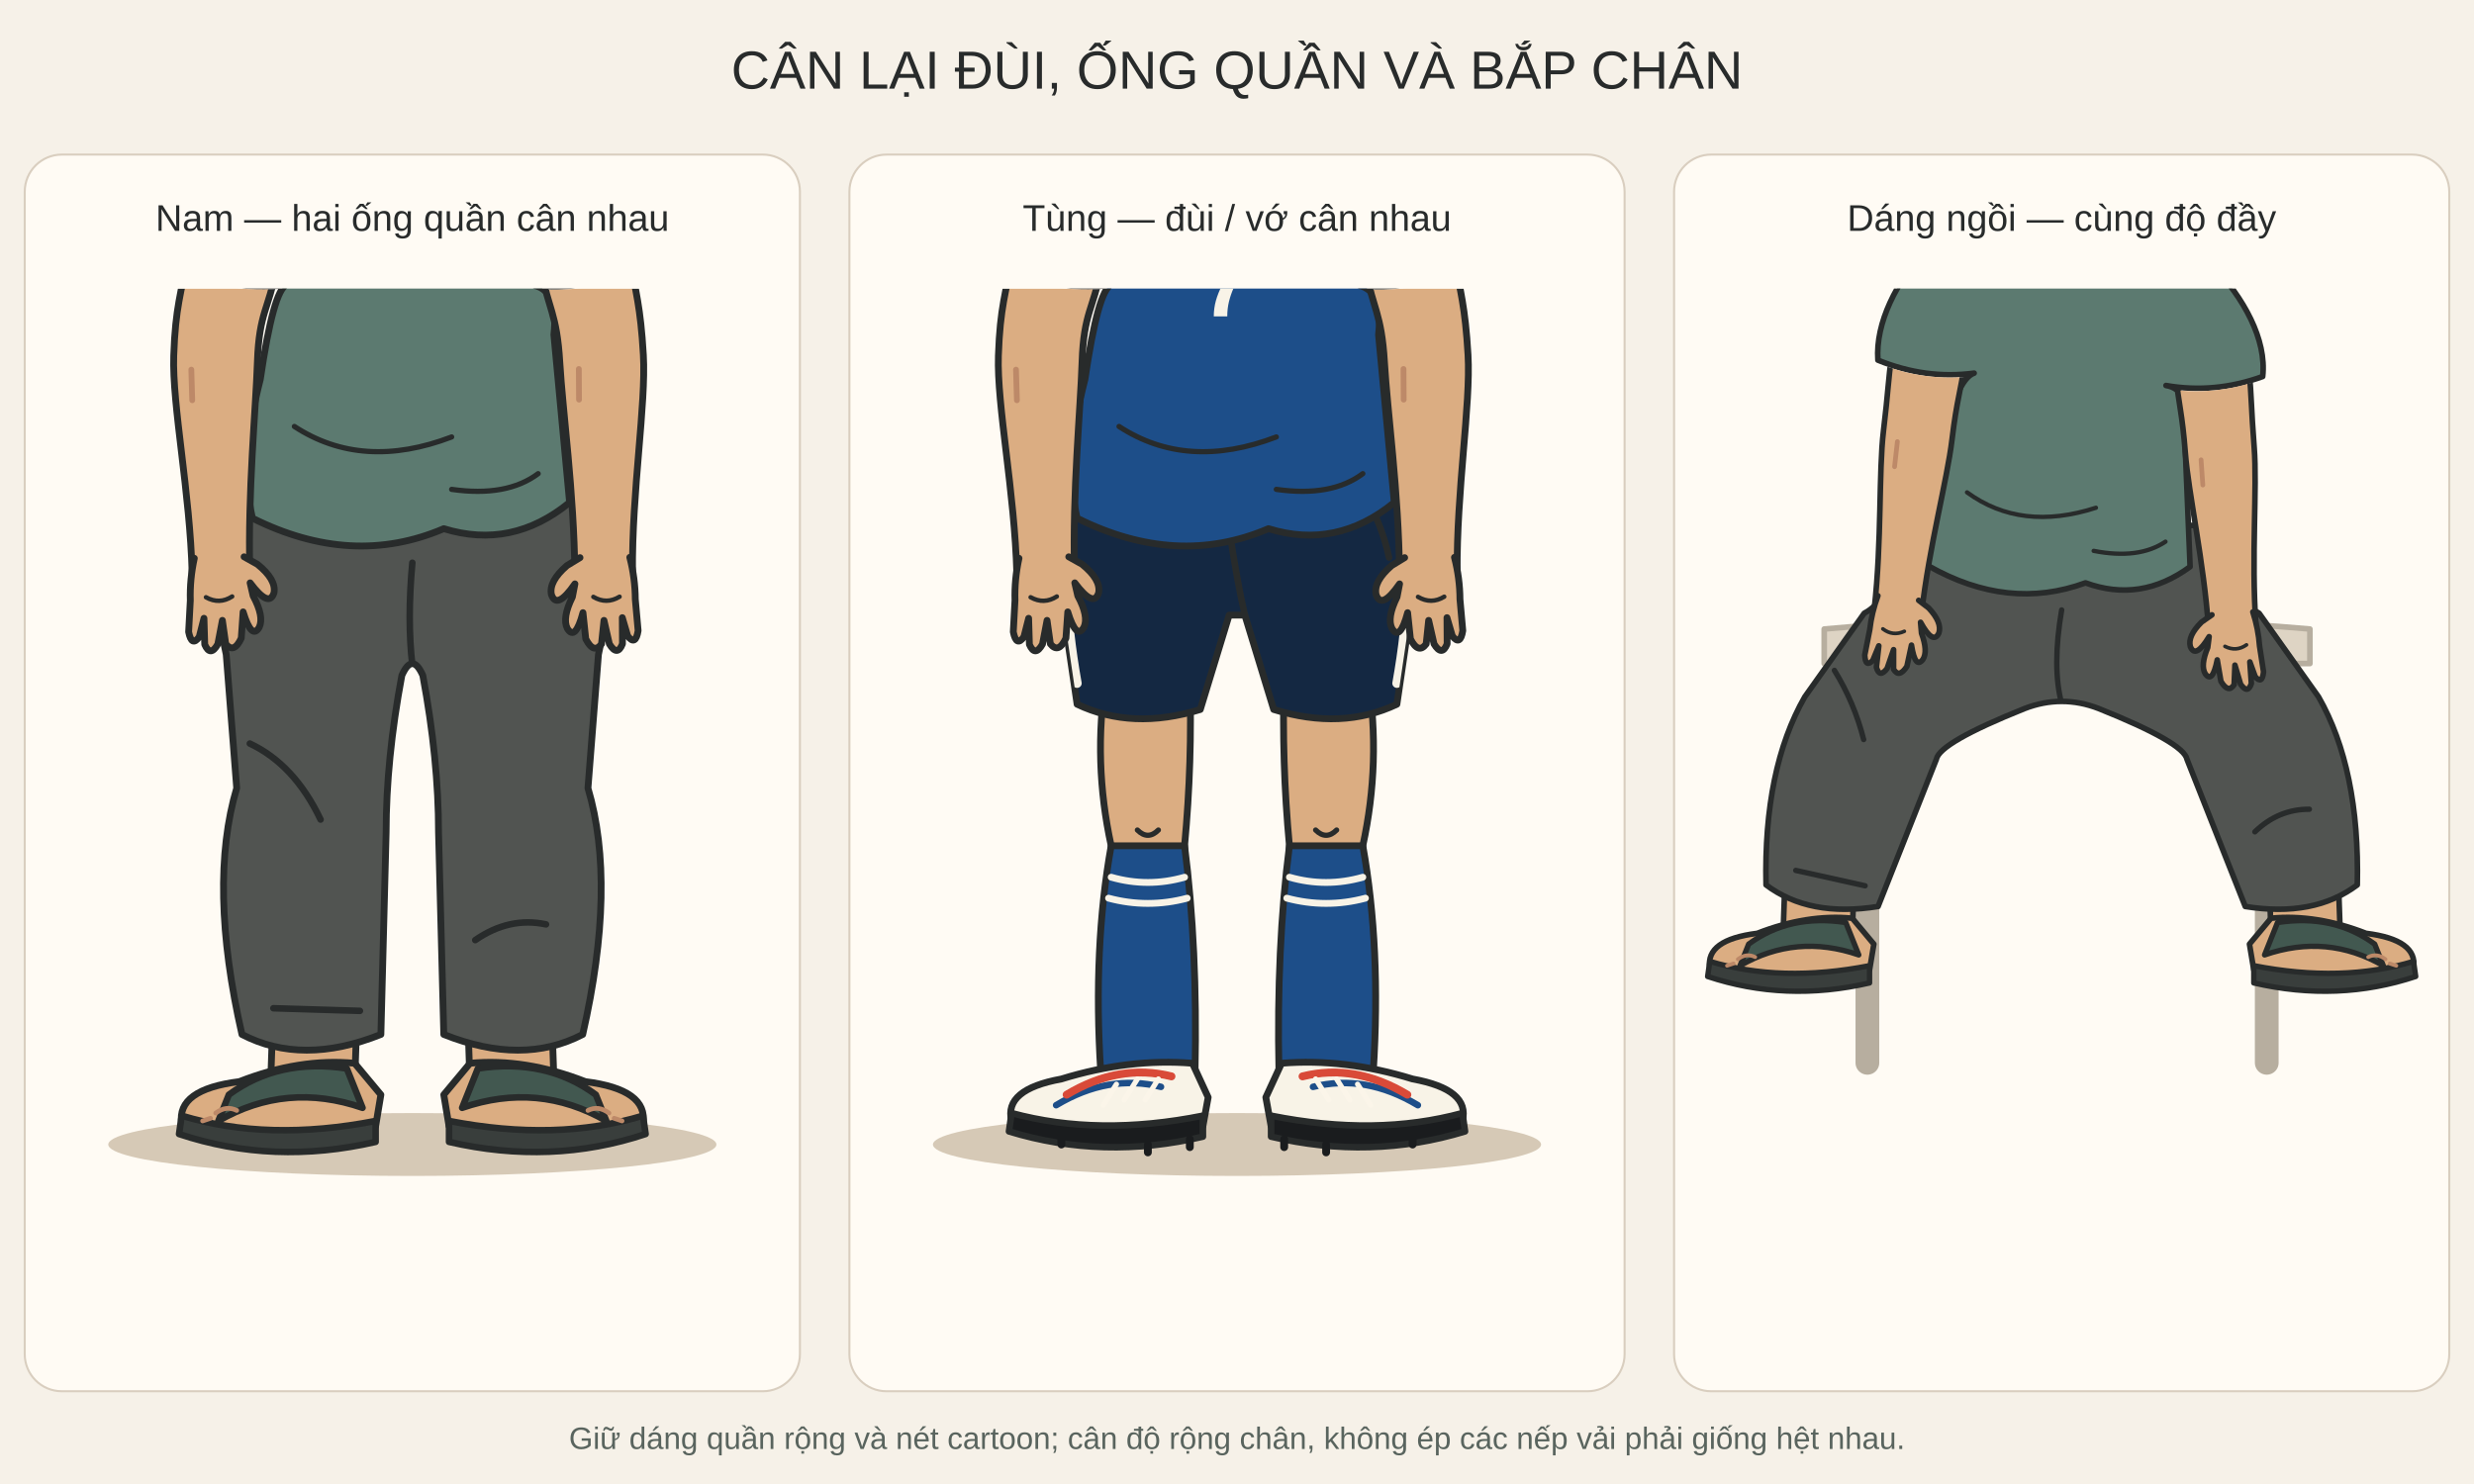
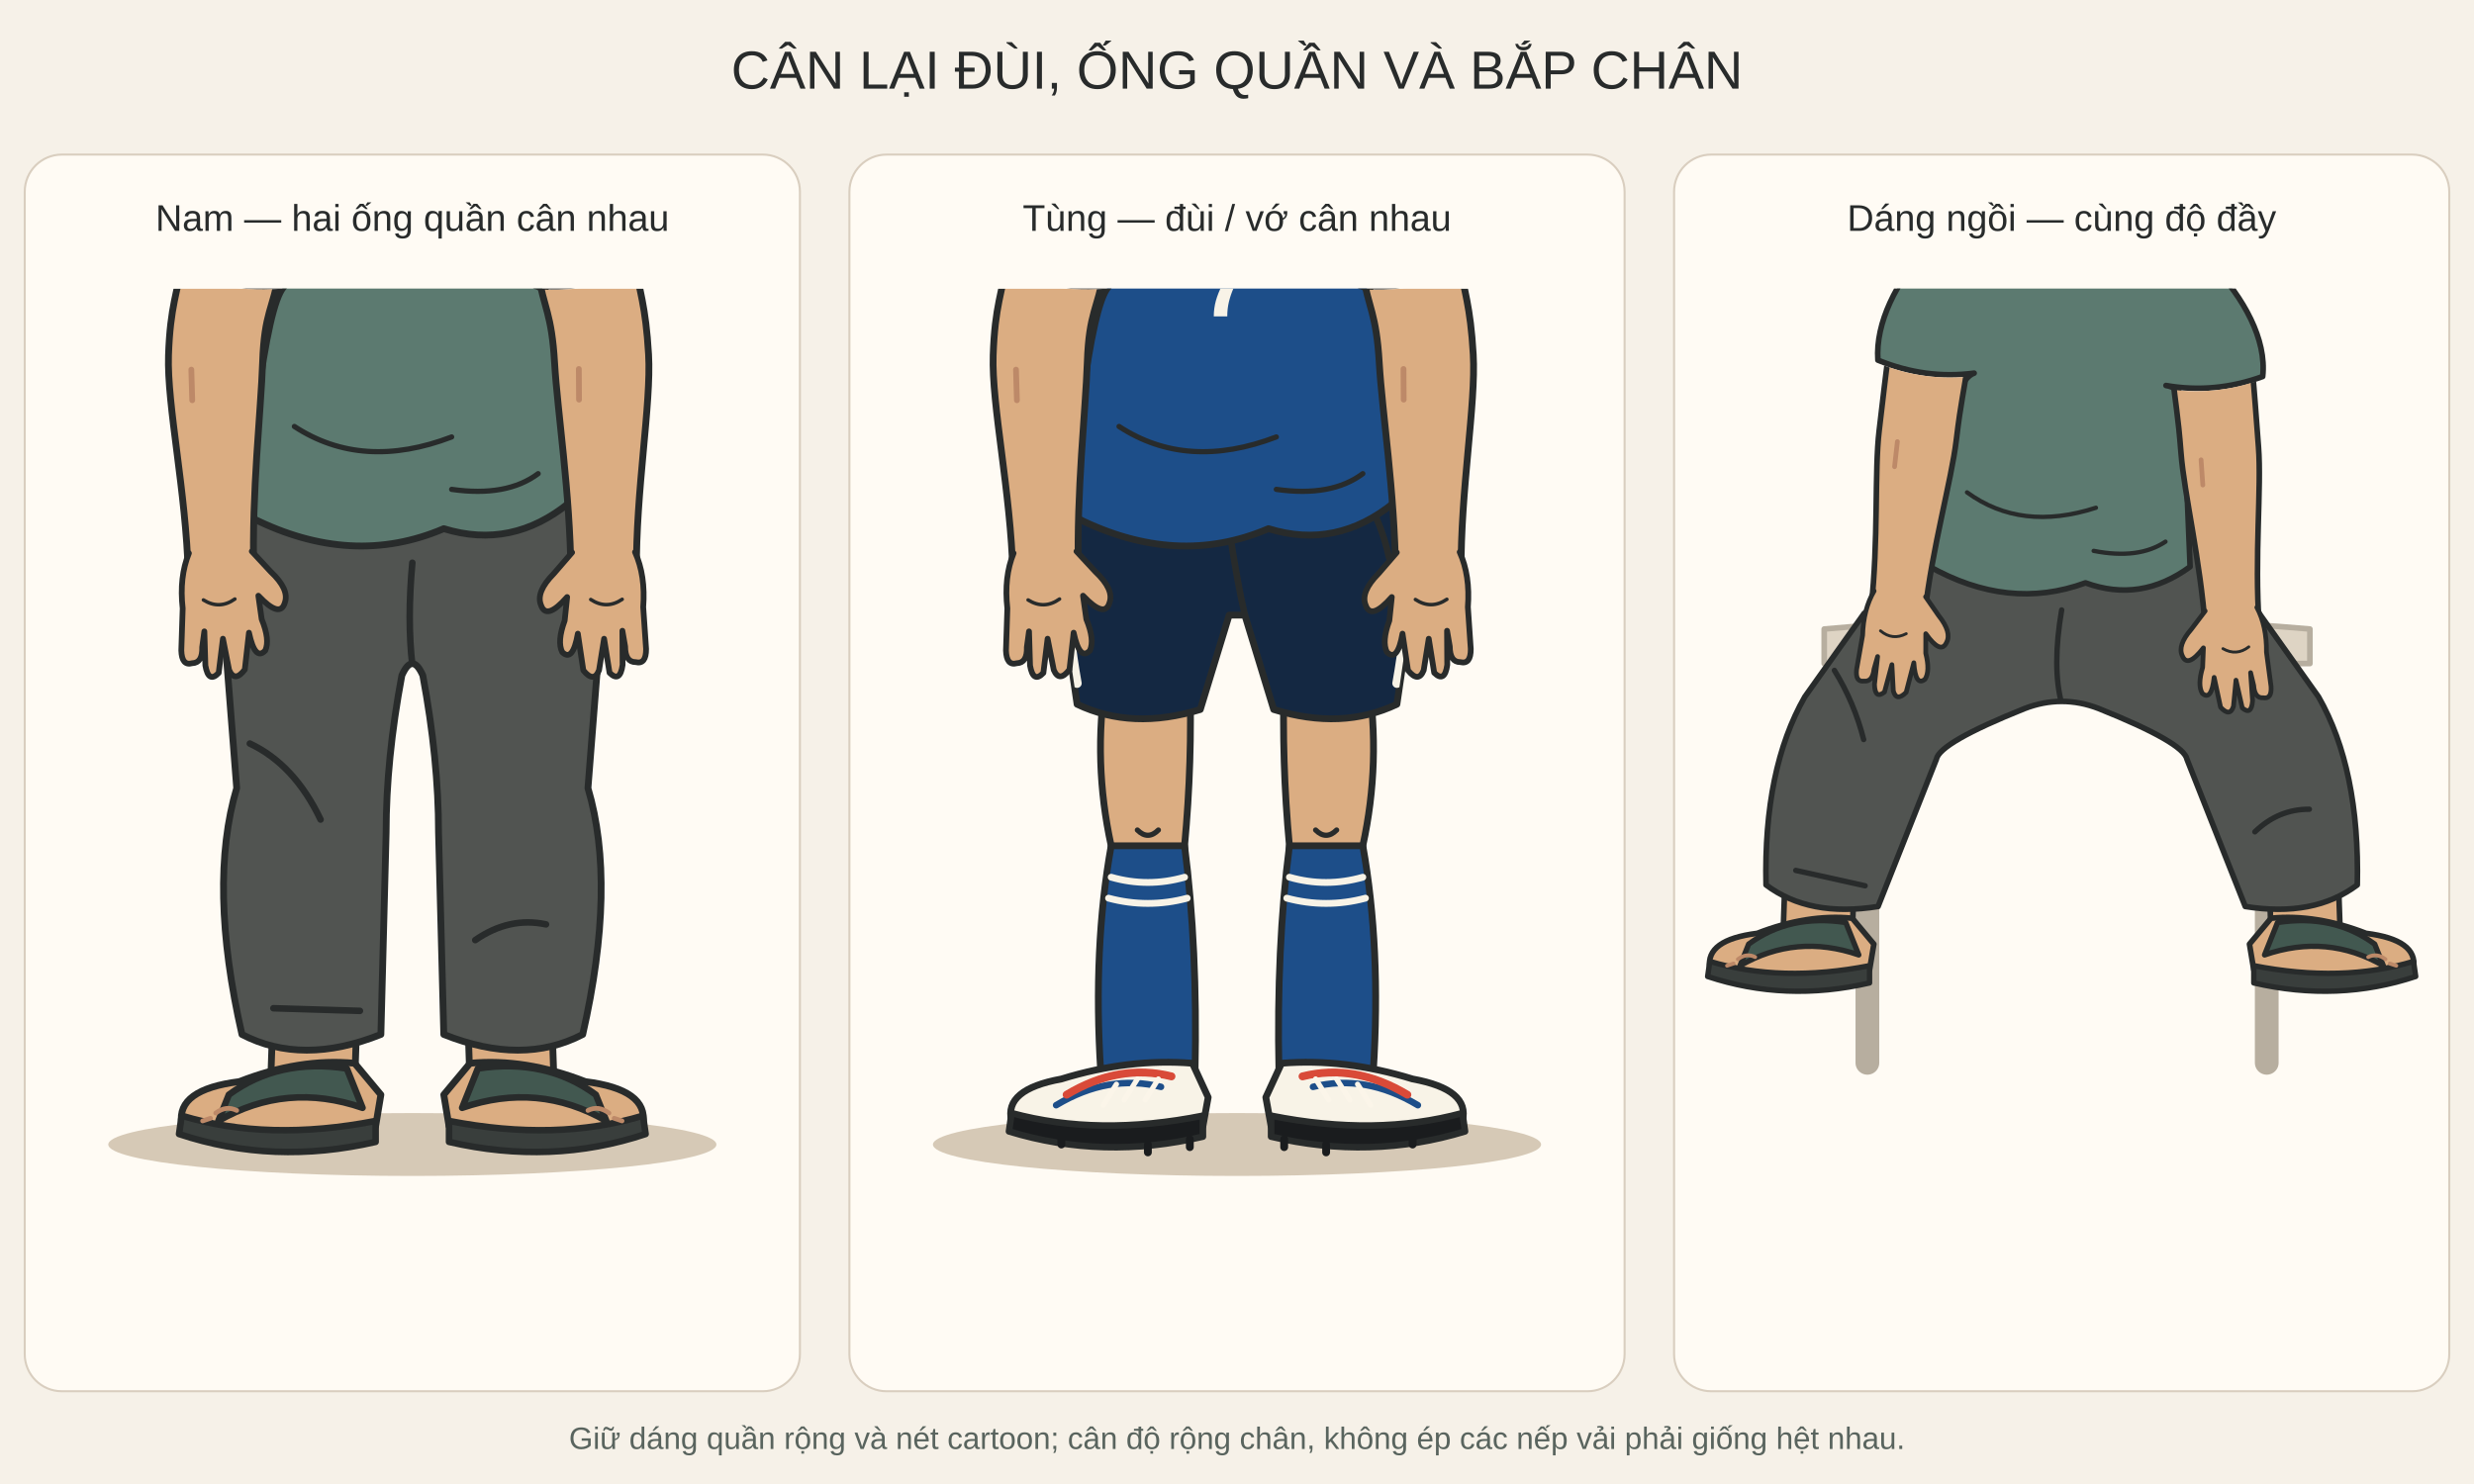
<svg xmlns="http://www.w3.org/2000/svg" width="1200" height="720" viewBox="0 0 1200 720">
  <rect width="1200" height="720" fill="#f6f1e8" />
  <text x="600" y="43" text-anchor="middle" font-family="Arial,sans-serif" font-size="26" fill="#282b2b">CÂN LẠI ĐÙI, ỐNG QUẦN VÀ BẮP CHÂN</text>
  <g>
    <rect x="12" y="75" width="376" height="600" rx="18" fill="#fffbf4" stroke="#d9cebf" />
    <text x="200" y="112" text-anchor="middle" font-family="Arial,sans-serif" font-size="18" fill="#282b2b">Nam — hai ống quần cân nhau</text>
    <svg x="22" y="140" width="356" height="500" viewBox="-140 300 280 320">
      <g transform="translate(0 0) scale(1)" stroke="#282b2b" stroke-width="2.6" stroke-linecap="round" stroke-linejoin="round" data-cast="nam">
        <g stroke="#b7ae9f" fill="#ded4c4">
          <ellipse cx="0" cy="590" rx="116" ry="12" fill="#d6c9b6" stroke="none" />
        </g>
        <g>
          <g transform="translate(-35 560) scale(-1 1)">
            <path d="M -14 -23 L -13 7 Q 3 13 19 5 L 18 -24 Z" fill="#dbad82" />
            <path d="M -13 -1 Q 8 -3 31 6 Q 55 9 53 22 Q 21 34 -21 23 L -23 11 Z" fill="#dbad82" />
            <path d="M -21 21 Q 20 29 53 19 L 54 26 Q 18 38 -21 29 Z" fill="#393e3c" stroke-width="2.5" />
            <path d="M -10 1 Q 16 -3 35 11 L 39 21 Q 13 6 -16 16 Z" fill="#425850" stroke-width="2.5" />
            <path d="M 32 17 Q 36 15 40 18 M 42 20 L 45 21" fill="none" stroke="#bd8968" stroke-width="1.8" />
          </g>
        </g>
        <g>
          <g transform="translate(35 560) scale(1 1)">
            <path d="M -14 -23 L -13 7 Q 3 13 19 5 L 18 -24 Z" fill="#dbad82" />
            <path d="M -13 -1 Q 8 -3 31 6 Q 55 9 53 22 Q 21 34 -21 23 L -23 11 Z" fill="#dbad82" />
            <path d="M -21 21 Q 20 29 53 19 L 54 26 Q 18 38 -21 29 Z" fill="#393e3c" stroke-width="2.5" />
            <path d="M -10 1 Q 16 -3 35 11 L 39 21 Q 13 6 -16 16 Z" fill="#425850" stroke-width="2.5" />
            <path d="M 32 17 Q 36 15 40 18 M 42 20 L 45 21" fill="none" stroke="#bd8968" stroke-width="1.8" />
          </g>
        </g>
        <path d="M -63.000 329.000 Q -80.000 364.000 -71.000 403.000 L -67.000 454.000 Q -78.000 491.000 -65.000 548.000 Q -42.000 560.000 -12.000 548.000 L -10.000 471.000 Q -10.000 443.000 -4.000 411.000 Q 0.000 402.000 4.000 411.000 Q 10.000 443.000 10.000 471.000 L 12.000 548.000 Q 42.000 560.000 65.000 548.000 Q 78.000 491.000 67.000 454.000 L 71.000 403.000 Q 80.000 364.000 63.000 329.000 Z" fill="#515451" data-part="pants" />
        <g clip-path="url(#R3b-pants-details)">
          <path d="M 0.000 368.000 Q -2.000 390.000 0.000 407.000 M -62.000 437.000 Q -45.000 445.000 -35.000 466.000 M 24.000 512.000 Q 37.000 503.000 51.000 506.000 M -53.000 538.000 L -20.000 539.000" fill="none" stroke-width="2.5" />
        </g>
        <defs>
          <clipPath id="R3b-pants-details">
            <path d="M -63.000 329.000 Q -80.000 364.000 -71.000 403.000 L -67.000 454.000 Q -78.000 491.000 -65.000 548.000 Q -42.000 560.000 -12.000 548.000 L -10.000 471.000 Q -10.000 443.000 -4.000 411.000 Q 0.000 402.000 4.000 411.000 Q 10.000 443.000 10.000 471.000 L 12.000 548.000 Q 42.000 560.000 65.000 548.000 Q 78.000 491.000 67.000 454.000 L 71.000 403.000 Q 80.000 364.000 63.000 329.000 Z" />
          </clipPath>
          <mask id="R3b-skin-outside-sleeves" maskUnits="userSpaceOnUse" x="-1000" y="-1000" width="2000" height="2000">
            <rect x="-1000" y="-1000" width="2000" height="2000" fill="white" stroke="none" />
            <path d="M -87.957 181.690 Q -98.455 222.553 -92.422 254.889 Q -70.638 264.401 -47.972 261.904 Q -33.262 232.841 -28.690 191.043 Z" fill="black" stroke="black" stroke-width="2.6" />
            <path d="M 25.624 191.134 Q 28.332 233.237 44.106 262.102 Q 67.766 264.381 88.537 254.970 Q 93.497 222.777 84.866 181.624 Z" fill="black" stroke="black" stroke-width="2.6" />
          </mask>
        </defs>
        <path d="M -26.000 177.000 C -54.000 178.000 -94.036 220.214 -92.422 254.889 Q -70.638 264.401 -47.972 261.904 Q -53.000 264.000 -58.000 298.000 Q -66.000 329.000 -61.000 351.000 Q -23.000 370.000 12.000 355.000 Q 38.000 363.000 60.000 345.000 L 54.000 281.000 Q 56.000 263.000 45.093 261.943 Q 67.766 264.381 89.524 254.811 C 91.047 220.132 42.000 181.000 16.000 178.000 Q -7.000 194.000 -26.000 177.000 Z" fill="#5c7a70" data-part="continuous-shirt" />
        <g stroke-width="1.4" fill="none" />
        <g transform="translate(0 0) rotate(0 0 337)">
          <path d="M -26 179 Q -17 209 0 201 Q 17 200 20 182" fill="none" stroke="#282b2b" stroke-width="2.2" />
          <path d="M -45 316 Q -19 333 15 320 M 15 340 Q 36 343 48 334" fill="none" stroke-width="2" />
          <g transform="rotate(0 -4 178)">
            <g transform="translate(0 0) scale(1)" stroke="#282b2b" stroke-width="3.5" stroke-linejoin="round" stroke-linecap="round">
              <path d="M -28 141 L -28 182 Q -8 201 16 181 L 19 138" fill="#dbad82" />
              <path d="M -26 155 Q -8 171 17 153 L 16 175 Q -7 187 -27 174 Z" fill="#bd8968" stroke="none" />
              <path d="M -55 60 Q -50 25 -9 25 Q 42 24 53 66 L 55 111 Q 72 130 54 146 Q 38 166 6 165 Q -30 163 -45 138 L -58 100 Z" fill="#dbad82" />
              <path d="M -47 87 Q -75 72 -77 99 Q -78 121 -50 125" fill="#dbad82" />
              <path d="M -65 99 Q -57 93 -53 106" fill="none" stroke-width="2.4" />
              <path d="M -51 92 Q -65 79 -61 52 L -71 51 Q -58 27 -38 28 L -43 18 Q -20 18 -6 14 Q 12 12 28 16 Q 40 22 51 37 L 62 43 L 48 59 Q 34 54 22 43 Q 15 63 -4 67 L -1 52 Q -20 75 -41 74 L -43 95 Z" fill="#292a29" />
              <defs>
                <clipPath id="R3b-head-eyes">
                  <ellipse cx="-11" cy="99" rx="17" ry="15" />
                  <ellipse cx="30" cy="96" rx="15" ry="14" />
                </clipPath>
              </defs>
              <ellipse cx="-11" cy="99" rx="17" ry="15" fill="#f8f3e7" stroke-width="2.5" />
              <ellipse cx="30" cy="96" rx="15" ry="14" fill="#f8f3e7" stroke-width="2.5" />
              <g clip-path="url(#R3b-head-eyes)">
                <ellipse cx="-8" cy="102" rx="4" ry="5.5" fill="#282b2b" stroke="none" />
                <ellipse cx="32" cy="99" rx="4" ry="5.5" fill="#282b2b" stroke="none" />
                <circle cx="-7" cy="100" r="1.2" fill="#ffffff" stroke="none" />
                <circle cx="33" cy="97" r="1.2" fill="#ffffff" stroke="none" />
                <path d="M -33 70 L 51 70 L 51 91 L -33 99 Z" fill="#dbad82" stroke-width="2.5" />
              </g>
              <path d="M -28 78 Q -12 74 2 75 M 19 72 Q 33 69 44 70" fill="none" stroke-width="5.5" />
              <circle cx="-32" cy="82" r="2.2" fill="#282b2b" stroke="none" />
              <path d="M 18 106 Q 30 108 26 117 L 17 119" fill="none" stroke-width="2.5" />
              <path d="M 8 139 Q 20 131 25 144 Q 15 149 8 145 Z" fill="#513331" stroke-width="2.5" />
            </g>
          </g>
        </g>
        <g mask="url(#R3b-skin-outside-sleeves)">
          <g>
-             <path d="M -85.799 251.421 C -88.091 265.062 -90.390 270.163 -91.024 289.006 C -91.659 307.848 -84.781 341.168 -83.997 372.277 Q -72.723 382.997 -62.003 371.723 C -62.788 340.614 -59.739 310.105 -59.104 291.263 C -58.470 272.421 -54.560 270.694 -52.269 257.053 Q -66.218 237.472 -85.799 251.421 Z" fill="#dbad82" />
+             <path d="M -87.278 251.172 C -89.570 264.813 -92.385 270.022 -93.019 288.864 C -93.654 307.707 -86.280 341.206 -85.496 372.315 Q -72.685 384.496 -60.504 371.685 C -61.288 340.576 -57.744 310.246 -57.109 291.404 C -56.475 272.562 -53.081 270.943 -50.790 257.302 Q -65.969 235.992 -87.278 251.172 Z" fill="#dbad82" />
            <path d="M -84.31 294.301 q 0.208 7.017 0.347 11.695" stroke="#bd8968" stroke-width="2.2" fill="none" />
          </g>
          <g>
-             <path d="M 49.373 257.052 C 51.676 270.687 55.160 272.672 56.259 291.517 C 57.357 310.362 61.695 340.987 62.001 372.108 Q 73.108 382.999 83.999 371.892 C 83.694 340.771 89.231 307.531 88.133 288.686 C 87.035 269.841 85.201 265.024 82.898 251.389 Q 63.304 237.458 49.373 257.052 Z" fill="#dbad82" />
+             <path d="M 47.894 257.302 C 50.197 270.937 53.168 272.849 54.266 291.694 C 55.365 310.538 60.195 341.001 60.501 372.123 Q 73.123 384.499 85.499 371.877 C 85.194 340.756 91.224 307.354 90.125 288.509 C 89.027 269.665 86.680 264.774 84.377 251.140 Q 63.054 235.979 47.894 257.302 Z" fill="#dbad82" />
            <path d="M 63.521 294.057 q 0.043 7.02 0.072 11.7" stroke="#bd8968" stroke-width="2.2" fill="none" />
          </g>
        </g>
-         <g transform="translate(-73 372) rotate(-1.700236)">
+         <g transform="translate(-73 372) rotate(-1.700236)" data-hand="relaxed" data-side="-1">
          <g transform="scale(1 1)">
            <g>
-               <path d="M -10 -6 Q -12 2 -12 10 L -13 22 Q -12 28 -9 24 L -7 17 L -7 27 Q -5 32 -2 27 L 0 18 L 1 27 Q 4 31 7 25 L 8 15 Q 11 26 14 21 Q 16 17 12 9 L 11 4 Q 18 14 20 8 Q 21 3 14 -3 L 9 -6 Z" fill="#dbad82" stroke="none" />
-               <path d="M -10 -6 Q -12 2 -12 10 L -13 22 Q -12 28 -9 24 L -7 17 L -7 27 Q -5 32 -2 27 L 0 18 L 1 27 Q 4 31 7 25 L 8 15 Q 11 26 14 21 Q 16 17 12 9 L 11 4 Q 18 14 20 8 Q 21 3 14 -3 L 9 -6 " fill="none" />
-               <path d="M -6 9 Q -1 12 4 9" fill="none" stroke-width="1.7" />
-             </g>
-           </g>
-         </g>
-         <g transform="translate(73 372) rotate(-0.3520061)">
+               <path d="M -12 -8 Q -16 1 -15 13 L -16 29 Q -16 35 -12 34 Q -8 34 -8 28 L -7 22 L -7 35 Q -6 42 -2 38 L 0 25 L 2 37 Q 4 42 8 37 L 10 23 Q 12 34 16 30 Q 18 26 15 18 L 14 9 Q 22 18 24 12 Q 26 7 19 0 L 12 -8 Z" fill="#dbad82" stroke="none" />
+               <path d="M -12 -8 Q -16 1 -15 13 L -16 29 Q -16 35 -12 34 Q -8 34 -8 28 L -7 22 L -7 35 Q -6 42 -2 38 L 0 25 L 2 37 Q 4 42 8 37 L 10 23 Q 12 34 16 30 Q 18 26 15 18 L 14 9 Q 22 18 24 12 Q 26 7 19 0 L 12 -8 " fill="none" stroke-width="2.2" />
+               <path d="M -7 10 Q -1 14 5 10" fill="none" stroke-width="1.35" />
+             </g>
+           </g>
+         </g>
+         <g transform="translate(73 372) rotate(-0.3520061)" data-hand="relaxed" data-side="1">
          <g transform="scale(-1 1)">
            <g>
-               <path d="M -10 -6 Q -12 2 -12 10 L -13 22 Q -12 28 -9 24 L -7 17 L -7 27 Q -5 32 -2 27 L 0 18 L 1 27 Q 4 31 7 25 L 8 15 Q 11 26 14 21 Q 16 17 12 9 L 11 4 Q 18 14 20 8 Q 21 3 14 -3 L 9 -6 Z" fill="#dbad82" stroke="none" />
-               <path d="M -10 -6 Q -12 2 -12 10 L -13 22 Q -12 28 -9 24 L -7 17 L -7 27 Q -5 32 -2 27 L 0 18 L 1 27 Q 4 31 7 25 L 8 15 Q 11 26 14 21 Q 16 17 12 9 L 11 4 Q 18 14 20 8 Q 21 3 14 -3 L 9 -6 " fill="none" />
-               <path d="M -6 9 Q -1 12 4 9" fill="none" stroke-width="1.7" />
+               <path d="M -12 -8 Q -16 1 -15 13 L -16 29 Q -16 35 -12 34 Q -8 34 -8 28 L -7 22 L -7 35 Q -6 42 -2 38 L 0 25 L 2 37 Q 4 42 8 37 L 10 23 Q 12 34 16 30 Q 18 26 15 18 L 14 9 Q 22 18 24 12 Q 26 7 19 0 L 12 -8 Z" fill="#dbad82" stroke="none" />
+               <path d="M -12 -8 Q -16 1 -15 13 L -16 29 Q -16 35 -12 34 Q -8 34 -8 28 L -7 22 L -7 35 Q -6 42 -2 38 L 0 25 L 2 37 Q 4 42 8 37 L 10 23 Q 12 34 16 30 Q 18 26 15 18 L 14 9 Q 22 18 24 12 Q 26 7 19 0 L 12 -8 " fill="none" stroke-width="2.2" />
+               <path d="M -7 10 Q -1 14 5 10" fill="none" stroke-width="1.35" />
            </g>
          </g>
        </g>
      </g>
    </svg>
  </g>
  <g>
    <rect x="412" y="75" width="376" height="600" rx="18" fill="#fffbf4" stroke="#d9cebf" />
    <text x="600" y="112" text-anchor="middle" font-family="Arial,sans-serif" font-size="18" fill="#282b2b">Tùng — đùi / vớ cân nhau</text>
    <svg x="422" y="140" width="356" height="500" viewBox="-140 300 280 320">
      <g transform="translate(0 0) scale(1)" stroke="#282b2b" stroke-width="2.6" stroke-linecap="round" stroke-linejoin="round" data-cast="tung">
        <g stroke="#b7ae9f" fill="#ded4c4">
          <ellipse cx="0" cy="590" rx="116" ry="12" fill="#d6c9b6" stroke="none" />
        </g>
        <g>
          <path d="M -50.000 412.000 Q -55.000 444.000 -48.000 476.000 L -52.000 562.000 L -16.000 562.000 L -20.000 476.000 Q -17.000 444.000 -18.000 412.000 Z" fill="#dbad82" />
          <path d="M -48.000 476.000 Q -55.000 515.000 -52.000 562.000 L -16.000 562.000 Q -15.000 515.000 -20.000 476.000 Z" fill="#1d4e89" />
          <path d="M -48.000 488.000 Q -34.000 492.000 -20.000 488.000 M -49.000 496.000 Q -34.000 500.000 -19.000 496.000" stroke="#f8f3e7" stroke-width="2.6" fill="none" />
          <path d="M -38.000 470.000 Q -34.000 474.000 -30.000 470.000" fill="none" stroke-width="2" />
          <g transform="translate(-35 560) scale(-1 1)">
            <path d="M -18 -1 Q 6 -3 32 5 Q 54 9 51 21 Q 20 33 -22 23 L -24 12 Z" fill="#f8f3e7" />
            <path d="M -22 19 Q 18 27 51 18 L 52 25 Q 16 36 -22 27 Z" fill="#1a1c1e" stroke-width="2.5" />
            <path d="M -10 4 Q 10 -1 30 11 M -6 8 Q 14 3 34 15" stroke="#1d4e89" stroke-width="2.5" fill="none" />
            <path d="M -10 4 Q 10 -1 30 11" stroke="#d94a38" stroke-width="3" fill="none" />
            <path d="M -5 5 L 0 13 M 3 5 L 8 13 M 11 7 L 16 15" stroke="#fbf5e9" stroke-width="2" fill="none" />
            <path d="M -17 28 L -17 31 M -1 30 L -1 33 M 32 27 L 32 30" stroke="#1a1c1e" stroke-width="3" />
          </g>
        </g>
        <g>
          <path d="M 18.000 412.000 Q 17.000 444.000 20.000 476.000 L 16.000 562.000 L 52.000 562.000 L 48.000 476.000 Q 55.000 444.000 50.000 412.000 Z" fill="#dbad82" />
          <path d="M 20.000 476.000 Q 15.000 515.000 16.000 562.000 L 52.000 562.000 Q 55.000 515.000 48.000 476.000 Z" fill="#1d4e89" />
          <path d="M 20.000 488.000 Q 34.000 492.000 48.000 488.000 M 19.000 496.000 Q 34.000 500.000 49.000 496.000" stroke="#f8f3e7" stroke-width="2.6" fill="none" />
          <path d="M 30.000 470.000 Q 34.000 474.000 38.000 470.000" fill="none" stroke-width="2" />
          <g transform="translate(35 560) scale(1 1)">
            <path d="M -18 -1 Q 6 -3 32 5 Q 54 9 51 21 Q 20 33 -22 23 L -24 12 Z" fill="#f8f3e7" />
            <path d="M -22 19 Q 18 27 51 18 L 52 25 Q 16 36 -22 27 Z" fill="#1a1c1e" stroke-width="2.5" />
            <path d="M -10 4 Q 10 -1 30 11 M -6 8 Q 14 3 34 15" stroke="#1d4e89" stroke-width="2.5" fill="none" />
            <path d="M -10 4 Q 10 -1 30 11" stroke="#d94a38" stroke-width="3" fill="none" />
            <path d="M -5 5 L 0 13 M 3 5 L 8 13 M 11 7 L 16 15" stroke="#fbf5e9" stroke-width="2" fill="none" />
            <path d="M -17 28 L -17 31 M -1 30 L -1 33 M 32 27 L 32 30" stroke="#1a1c1e" stroke-width="3" />
          </g>
        </g>
        <path d="M -58.000 322.000 Q -72.000 355.000 -66.000 388.000 L -61.000 422.000 Q -40.000 432.000 -14.000 424.000 L -3.000 388.000 L 3.000 388.000 L 14.000 424.000 Q 40.000 432.000 61.000 422.000 L 66.000 388.000 Q 72.000 355.000 58.000 322.000 Z" fill="#142842" data-part="pants" />
        <g clip-path="url(#R3j-pants-details)">
          <path d="M -3.000 355.000 Q 0.000 375.000 3.000 388.000 M 44.000 336.000 Q 54.000 348.000 58.000 366.000" fill="none" stroke-width="2.5" />
          <path d="M -64.000 340.000 Q -68.000 375.000 -61.000 414.000 M 64.000 340.000 Q 68.000 375.000 61.000 414.000" fill="none" stroke="#f8f3e7" stroke-width="3.5" />
        </g>
        <defs>
          <clipPath id="R3j-pants-details">
            <path d="M -58.000 322.000 Q -72.000 355.000 -66.000 388.000 L -61.000 422.000 Q -40.000 432.000 -14.000 424.000 L -3.000 388.000 L 3.000 388.000 L 14.000 424.000 Q 40.000 432.000 61.000 422.000 L 66.000 388.000 Q 72.000 355.000 58.000 322.000 Z" />
          </clipPath>
          <mask id="R3j-skin-outside-sleeves" maskUnits="userSpaceOnUse" x="-1000" y="-1000" width="2000" height="2000">
            <rect x="-1000" y="-1000" width="2000" height="2000" fill="white" stroke="none" />
            <path d="M -87.957 181.690 Q -98.455 222.553 -92.422 254.889 Q -70.638 264.401 -47.972 261.904 Q -33.262 232.841 -28.690 191.043 Z" fill="black" stroke="black" stroke-width="2.6" />
            <path d="M 25.624 191.134 Q 28.332 233.237 44.106 262.102 Q 67.766 264.381 88.537 254.970 Q 93.497 222.777 84.866 181.624 Z" fill="black" stroke="black" stroke-width="2.6" />
          </mask>
        </defs>
        <path d="M -26.000 177.000 C -54.000 178.000 -94.036 220.214 -92.422 254.889 Q -70.638 264.401 -47.972 261.904 Q -53.000 264.000 -58.000 298.000 Q -66.000 329.000 -61.000 351.000 Q -23.000 370.000 12.000 355.000 Q 38.000 363.000 60.000 345.000 L 54.000 281.000 Q 56.000 263.000 45.093 261.943 Q 67.766 264.381 89.524 254.811 C 91.047 220.132 42.000 181.000 16.000 178.000 Q -7.000 194.000 -26.000 177.000 Z" fill="#1d4e89" data-part="continuous-shirt" />
        <g stroke-width="2.1" fill="none">
          <path d="M -89.823 251.250 Q -69.703 258.474 -48.336 257.797" stroke="#f8f3e7" />
          <path d="M 45.447 257.835 Q 66.815 258.456 86.916 251.179" stroke="#f8f3e7" />
        </g>
        <g transform="translate(0 0) rotate(0 0 337)">
          <path d="M -24 179 L -7 204 L 0 192 L 9 204 L 18 179" fill="none" stroke="#f8f3e7" stroke-width="2.2" />
          <path d="M -45 316 Q -19 333 15 320 M 15 340 Q 36 343 48 334" fill="none" stroke-width="2" />
          <path d="M -36 238 L -28 238 L -28 245 Q -32 250 -36 245 Z" fill="#f8f3e7" stroke="none" />
          <text x="-4" y="274" text-anchor="middle" font-family="Arial,sans-serif" font-weight="900" font-size="36" fill="#f8f3e7" stroke="none">7</text>
          <g transform="rotate(0 -4 178)">
            <g transform="translate(0 0) scale(1)" stroke="#282b2b" stroke-width="3.5" stroke-linejoin="round" stroke-linecap="round">
              <path d="M -26 142 L -26 182 Q -6 200 18 181 L 20 138" fill="#dbad82" />
              <path d="M -24 156 Q -6 172 19 154 L 18 174 Q -6 186 -25 174 Z" fill="#bd8968" stroke="none" />
              <path d="M -54 62 Q -50 25 -9 24 Q 40 24 51 64 L 53 108 Q 62 126 48 144 Q 34 162 4 163 Q -28 162 -42 138 L -55 100 Z" fill="#dbad82" />
              <path d="M -46 88 Q -74 74 -76 99 Q -77 120 -49 124" fill="#dbad82" />
              <path d="M -64 99 Q -56 93 -52 106" fill="none" stroke-width="2.4" />
              <path d="M -48 90 Q -60 76 -57 52 L -66 48 Q -58 26 -38 24 L -44 14 Q -26 14 -12 10 L -14 2 Q 2 -4 16 4 L 14 10 Q 28 6 40 18 L 38 24 Q 50 24 56 36 L 52 46 Q 44 48 40 56 L 32 52 Q 24 66 8 68 L 12 54 Q -6 72 -24 70 L -18 56 Q -34 68 -42 78 Z" fill="#252728" />
              <path d="M -16 18 Q -4 12 6 16 M 16 14 Q 26 16 34 26 M -8 38 Q 4 38 12 48" fill="none" stroke="#252728" stroke-width="2.2" />
              <defs>
                <clipPath id="R3j-head-eyes">
                  <ellipse cx="-11" cy="99" rx="16" ry="14" />
                  <ellipse cx="29" cy="96" rx="14.5" ry="13" />
                </clipPath>
              </defs>
              <ellipse cx="-11" cy="99" rx="16" ry="14" fill="#f8f3e7" stroke-width="2.5" />
              <ellipse cx="29" cy="96" rx="14.5" ry="13" fill="#f8f3e7" stroke-width="2.5" />
              <g clip-path="url(#R3j-head-eyes)">
                <ellipse cx="-8" cy="99" rx="4.5" ry="5.5" fill="#282b2b" stroke="none" />
                <ellipse cx="31" cy="96" rx="4.5" ry="5.5" fill="#282b2b" stroke="none" />
                <circle cx="-6.5" cy="97" r="1.4" fill="#ffffff" stroke="none" />
                <circle cx="32.5" cy="94" r="1.4" fill="#ffffff" stroke="none" />
                <path d="M -32 76 L 48 74 L 48 86 L -32 87 Z" fill="#dbad82" stroke-width="2.4" />
              </g>
              <path d="M -26 80 Q -10 74 3 77 M 17 76 Q 30 72 42 75" fill="none" stroke-width="5.5" />
              <path d="M 17 106 Q 28 108 24 117 L 15 119" fill="none" stroke-width="2.5" />
              <path d="M 0 141 Q 12 146 25 141" fill="none" stroke-width="2.6" />
            </g>
          </g>
        </g>
        <g mask="url(#R3j-skin-outside-sleeves)">
          <g>
-             <path d="M -85.799 251.421 C -88.091 265.062 -90.390 270.163 -91.024 289.006 C -91.659 307.848 -84.781 341.168 -83.997 372.277 Q -72.723 382.997 -62.003 371.723 C -62.788 340.614 -59.739 310.105 -59.104 291.263 C -58.470 272.421 -54.560 270.694 -52.269 257.053 Q -66.218 237.472 -85.799 251.421 Z" fill="#dbad82" />
+             <path d="M -87.278 251.172 C -89.570 264.813 -92.385 270.022 -93.019 288.864 C -93.654 307.707 -86.280 341.206 -85.496 372.315 Q -72.685 384.496 -60.504 371.685 C -61.288 340.576 -57.744 310.246 -57.109 291.404 C -56.475 272.562 -53.081 270.943 -50.790 257.302 Q -65.969 235.992 -87.278 251.172 Z" fill="#dbad82" />
            <path d="M -84.31 294.301 q 0.208 7.017 0.347 11.695" stroke="#bd8968" stroke-width="2.2" fill="none" />
          </g>
          <g>
-             <path d="M 49.373 257.052 C 51.676 270.687 55.160 272.672 56.259 291.517 C 57.357 310.362 61.695 340.987 62.001 372.108 Q 73.108 382.999 83.999 371.892 C 83.694 340.771 89.231 307.531 88.133 288.686 C 87.035 269.841 85.201 265.024 82.898 251.389 Q 63.304 237.458 49.373 257.052 Z" fill="#dbad82" />
+             <path d="M 47.894 257.302 C 50.197 270.937 53.168 272.849 54.266 291.694 C 55.365 310.538 60.195 341.001 60.501 372.123 Q 73.123 384.499 85.499 371.877 C 85.194 340.756 91.224 307.354 90.125 288.509 C 89.027 269.665 86.680 264.774 84.377 251.140 Q 63.054 235.979 47.894 257.302 Z" fill="#dbad82" />
            <path d="M 63.521 294.057 q 0.043 7.02 0.072 11.7" stroke="#bd8968" stroke-width="2.2" fill="none" />
          </g>
        </g>
-         <g transform="translate(-73 372) rotate(-1.700236)">
+         <g transform="translate(-73 372) rotate(-1.700236)" data-hand="relaxed" data-side="-1">
          <g transform="scale(1 1)">
            <g>
-               <path d="M -10 -6 Q -12 2 -12 10 L -13 22 Q -12 28 -9 24 L -7 17 L -7 27 Q -5 32 -2 27 L 0 18 L 1 27 Q 4 31 7 25 L 8 15 Q 11 26 14 21 Q 16 17 12 9 L 11 4 Q 18 14 20 8 Q 21 3 14 -3 L 9 -6 Z" fill="#dbad82" stroke="none" />
-               <path d="M -10 -6 Q -12 2 -12 10 L -13 22 Q -12 28 -9 24 L -7 17 L -7 27 Q -5 32 -2 27 L 0 18 L 1 27 Q 4 31 7 25 L 8 15 Q 11 26 14 21 Q 16 17 12 9 L 11 4 Q 18 14 20 8 Q 21 3 14 -3 L 9 -6 " fill="none" />
-               <path d="M -6 9 Q -1 12 4 9" fill="none" stroke-width="1.7" />
-             </g>
-           </g>
-         </g>
-         <g transform="translate(73 372) rotate(-0.3520061)">
+               <path d="M -12 -8 Q -16 1 -15 13 L -16 29 Q -16 35 -12 34 Q -8 34 -8 28 L -7 22 L -7 35 Q -6 42 -2 38 L 0 25 L 2 37 Q 4 42 8 37 L 10 23 Q 12 34 16 30 Q 18 26 15 18 L 14 9 Q 22 18 24 12 Q 26 7 19 0 L 12 -8 Z" fill="#dbad82" stroke="none" />
+               <path d="M -12 -8 Q -16 1 -15 13 L -16 29 Q -16 35 -12 34 Q -8 34 -8 28 L -7 22 L -7 35 Q -6 42 -2 38 L 0 25 L 2 37 Q 4 42 8 37 L 10 23 Q 12 34 16 30 Q 18 26 15 18 L 14 9 Q 22 18 24 12 Q 26 7 19 0 L 12 -8 " fill="none" stroke-width="2.2" />
+               <path d="M -7 10 Q -1 14 5 10" fill="none" stroke-width="1.35" />
+             </g>
+           </g>
+         </g>
+         <g transform="translate(73 372) rotate(-0.3520061)" data-hand="relaxed" data-side="1">
          <g transform="scale(-1 1)">
            <g>
-               <path d="M -10 -6 Q -12 2 -12 10 L -13 22 Q -12 28 -9 24 L -7 17 L -7 27 Q -5 32 -2 27 L 0 18 L 1 27 Q 4 31 7 25 L 8 15 Q 11 26 14 21 Q 16 17 12 9 L 11 4 Q 18 14 20 8 Q 21 3 14 -3 L 9 -6 Z" fill="#dbad82" stroke="none" />
-               <path d="M -10 -6 Q -12 2 -12 10 L -13 22 Q -12 28 -9 24 L -7 17 L -7 27 Q -5 32 -2 27 L 0 18 L 1 27 Q 4 31 7 25 L 8 15 Q 11 26 14 21 Q 16 17 12 9 L 11 4 Q 18 14 20 8 Q 21 3 14 -3 L 9 -6 " fill="none" />
-               <path d="M -6 9 Q -1 12 4 9" fill="none" stroke-width="1.7" />
+               <path d="M -12 -8 Q -16 1 -15 13 L -16 29 Q -16 35 -12 34 Q -8 34 -8 28 L -7 22 L -7 35 Q -6 42 -2 38 L 0 25 L 2 37 Q 4 42 8 37 L 10 23 Q 12 34 16 30 Q 18 26 15 18 L 14 9 Q 22 18 24 12 Q 26 7 19 0 L 12 -8 Z" fill="#dbad82" stroke="none" />
+               <path d="M -12 -8 Q -16 1 -15 13 L -16 29 Q -16 35 -12 34 Q -8 34 -8 28 L -7 22 L -7 35 Q -6 42 -2 38 L 0 25 L 2 37 Q 4 42 8 37 L 10 23 Q 12 34 16 30 Q 18 26 15 18 L 14 9 Q 22 18 24 12 Q 26 7 19 0 L 12 -8 " fill="none" stroke-width="2.2" />
+               <path d="M -7 10 Q -1 14 5 10" fill="none" stroke-width="1.35" />
            </g>
          </g>
        </g>
      </g>
    </svg>
  </g>
  <g>
    <rect x="812" y="75" width="376" height="600" rx="18" fill="#fffbf4" stroke="#d9cebf" />
    <text x="1000" y="112" text-anchor="middle" font-family="Arial,sans-serif" font-size="18" fill="#282b2b">Dáng ngồi — cùng độ đầy</text>
    <svg x="822" y="140" width="356" height="500" viewBox="-170 260 340 320">
      <g transform="translate(0 0) scale(1)" stroke="#282b2b" stroke-width="2.6" stroke-linecap="round" stroke-linejoin="round" data-cast="nam">
        <g stroke="#b7ae9f" fill="#ded4c4">
          <path d="M -110 339 Q 0 329 115 339 L 115 355 L -110 355 Z" />
          <path d="M -90 355 L -90 540 M 95 355 L 95 540" fill="none" stroke-width="11" />
        </g>
        <g>
          <g transform="translate(-110 474) scale(-1 1)">
            <path d="M -14 -23 L -13 7 Q 3 13 19 5 L 18 -24 Z" fill="#dbad82" />
            <path d="M -13 -1 Q 8 -3 31 6 Q 55 9 53 22 Q 21 34 -21 23 L -23 11 Z" fill="#dbad82" />
            <path d="M -21 21 Q 20 29 53 19 L 54 26 Q 18 38 -21 29 Z" fill="#393e3c" stroke-width="2.5" />
            <path d="M -10 1 Q 16 -3 35 11 L 39 21 Q 13 6 -16 16 Z" fill="#425850" stroke-width="2.5" />
            <path d="M 32 17 Q 36 15 40 18 M 42 20 L 45 21" fill="none" stroke="#bd8968" stroke-width="1.8" />
          </g>
        </g>
        <g>
          <g transform="translate(110 474) scale(1 1)">
            <path d="M -14 -23 L -13 7 Q 3 13 19 5 L 18 -24 Z" fill="#dbad82" />
            <path d="M -13 -1 Q 8 -3 31 6 Q 55 9 53 22 Q 21 34 -21 23 L -23 11 Z" fill="#dbad82" />
            <path d="M -21 21 Q 20 29 53 19 L 54 26 Q 18 38 -21 29 Z" fill="#393e3c" stroke-width="2.5" />
            <path d="M -10 1 Q 16 -3 35 11 L 39 21 Q 13 6 -16 16 Z" fill="#425850" stroke-width="2.5" />
            <path d="M 32 17 Q 36 15 40 18 M 42 20 L 45 21" fill="none" stroke="#bd8968" stroke-width="1.8" />
          </g>
        </g>
        <path d="M -63.000 291.000 Q -80.000 326.000 -91.441 331.653 L -119.009 370.445 Q -138.136 403.939 -136.948 457.569 Q -116.855 472.680 -85.047 467.562 L -58.042 399.351 Q -56.609 391.653 -17.190 375.857 Q 0.000 369.208 17.190 375.857 Q 56.609 391.653 58.042 399.351 L 85.047 467.562 Q 116.855 472.680 136.948 457.569 Q 138.136 403.939 119.009 370.445 L 91.441 331.653 Q 80.000 326.000 63.000 291.000 Z" fill="#515451" data-part="pants" />
        <g clip-path="url(#R3r-pants-details)">
          <path d="M 0.000 330.166 Q -4.532 356.732 0.000 373.516 M -105.279 358.159 Q -96.017 373.159 -91.728 390.207 M 89.508 432.976 Q 100.416 422.444 114.733 422.498 M -123.172 450.853 L -91.059 457.973" fill="none" stroke-width="2.5" />
        </g>
        <defs>
          <clipPath id="R3r-pants-details">
            <path d="M -63.000 291.000 Q -80.000 326.000 -91.441 331.653 L -119.009 370.445 Q -138.136 403.939 -136.948 457.569 Q -116.855 472.680 -85.047 467.562 L -58.042 399.351 Q -56.609 391.653 -17.190 375.857 Q 0.000 369.208 17.190 375.857 Q 56.609 391.653 58.042 399.351 L 85.047 467.562 Q 116.855 472.680 136.948 457.569 Q 138.136 403.939 119.009 370.445 L 91.441 331.653 Q 80.000 326.000 63.000 291.000 Z" />
          </clipPath>
          <mask id="R3r-skin-outside-sleeves" maskUnits="userSpaceOnUse" x="-1000" y="-1000" width="2000" height="2000">
            <rect x="-1000" y="-1000" width="2000" height="2000" fill="white" stroke="none" />
            <path d="M -82.294 141.122 Q -91.882 182.208 -85.132 214.402 Q -63.142 223.427 -40.537 220.427 Q -26.476 191.045 -22.834 149.156 Z" fill="black" stroke="black" stroke-width="2.6" />
            <path d="M 33.607 154.207 Q 33.505 196.397 47.322 226.247 Q 70.778 230.096 92.130 222.089 Q 99.222 190.298 93.350 148.662 Z" fill="black" stroke="black" stroke-width="2.6" />
          </mask>
        </defs>
        <path d="M -17.591 137.859 C -45.605 137.392 -87.516 179.771 -85.132 214.402 Q -63.142 223.427 -40.537 220.427 Q -49.107 223.326 -55.879 257.018 Q -65.491 287.557 -61.649 309.788 Q -24.696 330.751 11.042 317.603 Q 36.587 326.953 59.499 310.129 L 56.857 245.903 Q 59.796 228.032 48.318 226.155 Q 70.778 230.096 93.126 221.997 C 96.954 187.495 50.107 145.412 24.299 141.055 Q 0.494 155.830 -17.591 137.859 Z" fill="#5c7a70" data-part="continuous-shirt" />
        <g stroke-width="1.4" fill="none" />
        <g transform="translate(0 -38) rotate(3 0 337)">
          <path d="M -26 179 Q -17 209 0 201 Q 17 200 20 182" fill="none" stroke="#282b2b" stroke-width="2.2" />
          <path d="M -45 316 Q -19 333 15 320 M 15 340 Q 36 343 48 334" fill="none" stroke-width="2" />
          <g transform="rotate(0 -4 178)">
            <g transform="translate(0 0) scale(1)" stroke="#282b2b" stroke-width="3.5" stroke-linejoin="round" stroke-linecap="round">
              <path d="M -28 141 L -28 182 Q -8 201 16 181 L 19 138" fill="#dbad82" />
              <path d="M -26 155 Q -8 171 17 153 L 16 175 Q -7 187 -27 174 Z" fill="#bd8968" stroke="none" />
              <path d="M -55 60 Q -50 25 -9 25 Q 42 24 53 66 L 55 111 Q 72 130 54 146 Q 38 166 6 165 Q -30 163 -45 138 L -58 100 Z" fill="#dbad82" />
              <path d="M -47 87 Q -75 72 -77 99 Q -78 121 -50 125" fill="#dbad82" />
              <path d="M -65 99 Q -57 93 -53 106" fill="none" stroke-width="2.4" />
              <path d="M -51 92 Q -65 79 -61 52 L -71 51 Q -58 27 -38 28 L -43 18 Q -20 18 -6 14 Q 12 12 28 16 Q 40 22 51 37 L 62 43 L 48 59 Q 34 54 22 43 Q 15 63 -4 67 L -1 52 Q -20 75 -41 74 L -43 95 Z" fill="#292a29" />
              <defs>
                <clipPath id="R3r-head-eyes">
                  <ellipse cx="-11" cy="99" rx="17" ry="15" />
                  <ellipse cx="30" cy="96" rx="15" ry="14" />
                </clipPath>
              </defs>
              <ellipse cx="-11" cy="99" rx="17" ry="15" fill="#f8f3e7" stroke-width="2.5" />
              <ellipse cx="30" cy="96" rx="15" ry="14" fill="#f8f3e7" stroke-width="2.5" />
              <g clip-path="url(#R3r-head-eyes)">
                <ellipse cx="-8" cy="102" rx="4" ry="5.5" fill="#282b2b" stroke="none" />
                <ellipse cx="32" cy="99" rx="4" ry="5.5" fill="#282b2b" stroke="none" />
                <circle cx="-7" cy="100" r="1.2" fill="#ffffff" stroke="none" />
                <circle cx="33" cy="97" r="1.2" fill="#ffffff" stroke="none" />
                <path d="M -33 70 L 51 70 L 51 91 L -33 99 Z" fill="#dbad82" stroke-width="2.5" />
              </g>
              <path d="M -28 78 Q -12 74 2 75 M 19 72 Q 33 69 44 70" fill="none" stroke-width="5.5" />
              <circle cx="-32" cy="82" r="2.2" fill="#282b2b" stroke="none" />
              <path d="M 18 106 Q 30 108 26 117 L 17 119" fill="none" stroke-width="2.5" />
              <path d="M 8 139 Q 20 131 25 144 Q 15 149 8 145 Z" fill="#513331" stroke-width="2.5" />
            </g>
          </g>
        </g>
        <g mask="url(#R3r-skin-outside-sleeves)">
          <g>
-             <path d="M -78.608 210.933 C -80.475 224.626 -80.300 228.494 -82.555 247.285 C -84.809 266.075 -83.299 298.503 -86.787 329.438 Q -77.089 341.602 -64.925 331.903 C -61.437 300.968 -53.055 270.030 -50.800 251.239 C -48.545 232.449 -46.787 229.219 -44.920 215.527 Q -59.468 196.386 -78.608 210.933 Z" fill="#dbad82" />
+             <path d="M -80.095 210.731 C -81.962 224.423 -82.285 228.247 -84.539 247.038 C -86.794 265.828 -84.789 298.335 -88.277 329.270 Q -77.257 343.092 -63.435 332.071 C -59.947 301.136 -51.070 270.277 -48.815 251.487 C -46.561 232.696 -45.301 229.422 -43.434 215.729 Q -59.265 194.900 -80.095 210.731 Z" fill="#dbad82" />
            <path d="M -76.103 252.154 q -0.783 6.976 -1.305 11.627" stroke="#bd8968" stroke-width="2.2" fill="none" />
          </g>
          <g>
-             <path d="M 52.902 221.442 C 54.196 235.200 55.818 238.501 57.286 257.369 C 58.754 276.237 65.838 307.498 68.031 338.552 Q 79.779 348.750 89.976 337.002 C 87.783 305.948 90.646 273.612 89.178 254.744 C 87.710 235.875 88.047 232.017 86.753 218.259 Q 68.236 202.925 52.902 221.442 Z" fill="#dbad82" />
+             <path d="M 51.409 221.582 C 52.702 235.340 53.824 238.665 55.293 257.533 C 56.761 276.401 64.342 307.604 66.535 338.658 Q 79.884 350.246 91.473 336.896 C 89.279 305.842 92.639 273.448 91.171 254.579 C 89.703 235.711 89.540 231.877 88.246 218.118 Q 68.096 201.432 51.409 221.582 Z" fill="#dbad82" />
            <path d="M 64.573 260.597 q 0.491 7.003 0.818 11.671" stroke="#bd8968" stroke-width="2.2" fill="none" />
          </g>
        </g>
-         <g transform="translate(-75.85612 330.6709) rotate(6.401714)">
+         <g transform="translate(-75.85612 330.6709) rotate(6.401714)" data-hand="relaxed" data-side="-1">
          <g transform="scale(1 1)">
            <g>
-               <path d="M -10 -6 Q -12 2 -12 10 L -13 22 Q -12 28 -9 24 L -7 17 L -7 27 Q -5 32 -2 27 L 0 18 L 1 27 Q 4 31 7 25 L 8 15 Q 11 26 14 21 Q 16 17 12 9 L 11 4 Q 18 14 20 8 Q 21 3 14 -3 L 9 -6 Z" fill="#dbad82" stroke="none" />
-               <path d="M -10 -6 Q -12 2 -12 10 L -13 22 Q -12 28 -9 24 L -7 17 L -7 27 Q -5 32 -2 27 L 0 18 L 1 27 Q 4 31 7 25 L 8 15 Q 11 26 14 21 Q 16 17 12 9 L 11 4 Q 18 14 20 8 Q 21 3 14 -3 L 9 -6 " fill="none" />
-               <path d="M -6 9 Q -1 12 4 9" fill="none" stroke-width="1.7" />
-             </g>
-           </g>
-         </g>
-         <g transform="translate(79.00376 337.7771) rotate(-4.008837)">
+               <path d="M -12 -8 Q -16 1 -15 13 L -16 29 Q -16 35 -12 34 Q -8 34 -8 28 L -7 22 L -7 35 Q -6 42 -2 38 L 0 25 L 2 37 Q 4 42 8 37 L 10 23 Q 12 34 16 30 Q 18 26 15 18 L 14 9 Q 22 18 24 12 Q 26 7 19 0 L 12 -8 Z" fill="#dbad82" stroke="none" />
+               <path d="M -12 -8 Q -16 1 -15 13 L -16 29 Q -16 35 -12 34 Q -8 34 -8 28 L -7 22 L -7 35 Q -6 42 -2 38 L 0 25 L 2 37 Q 4 42 8 37 L 10 23 Q 12 34 16 30 Q 18 26 15 18 L 14 9 Q 22 18 24 12 Q 26 7 19 0 L 12 -8 " fill="none" stroke-width="2.2" />
+               <path d="M -7 10 Q -1 14 5 10" fill="none" stroke-width="1.35" />
+             </g>
+           </g>
+         </g>
+         <g transform="translate(79.00376 337.7771) rotate(-4.008837)" data-hand="relaxed" data-side="1">
          <g transform="scale(-1 1)">
            <g>
-               <path d="M -10 -6 Q -12 2 -12 10 L -13 22 Q -12 28 -9 24 L -7 17 L -7 27 Q -5 32 -2 27 L 0 18 L 1 27 Q 4 31 7 25 L 8 15 Q 11 26 14 21 Q 16 17 12 9 L 11 4 Q 18 14 20 8 Q 21 3 14 -3 L 9 -6 Z" fill="#dbad82" stroke="none" />
-               <path d="M -10 -6 Q -12 2 -12 10 L -13 22 Q -12 28 -9 24 L -7 17 L -7 27 Q -5 32 -2 27 L 0 18 L 1 27 Q 4 31 7 25 L 8 15 Q 11 26 14 21 Q 16 17 12 9 L 11 4 Q 18 14 20 8 Q 21 3 14 -3 L 9 -6 " fill="none" />
-               <path d="M -6 9 Q -1 12 4 9" fill="none" stroke-width="1.7" />
+               <path d="M -12 -8 Q -16 1 -15 13 L -16 29 Q -16 35 -12 34 Q -8 34 -8 28 L -7 22 L -7 35 Q -6 42 -2 38 L 0 25 L 2 37 Q 4 42 8 37 L 10 23 Q 12 34 16 30 Q 18 26 15 18 L 14 9 Q 22 18 24 12 Q 26 7 19 0 L 12 -8 Z" fill="#dbad82" stroke="none" />
+               <path d="M -12 -8 Q -16 1 -15 13 L -16 29 Q -16 35 -12 34 Q -8 34 -8 28 L -7 22 L -7 35 Q -6 42 -2 38 L 0 25 L 2 37 Q 4 42 8 37 L 10 23 Q 12 34 16 30 Q 18 26 15 18 L 14 9 Q 22 18 24 12 Q 26 7 19 0 L 12 -8 " fill="none" stroke-width="2.2" />
+               <path d="M -7 10 Q -1 14 5 10" fill="none" stroke-width="1.35" />
            </g>
          </g>
        </g>
      </g>
    </svg>
  </g>
  <text x="600" y="703" text-anchor="middle" font-family="Arial,sans-serif" font-size="15" fill="#59645e">Giữ dáng quần rộng và nét cartoon; cân độ rộng chân, không ép các nếp vải phải giống hệt nhau.</text>
</svg>
